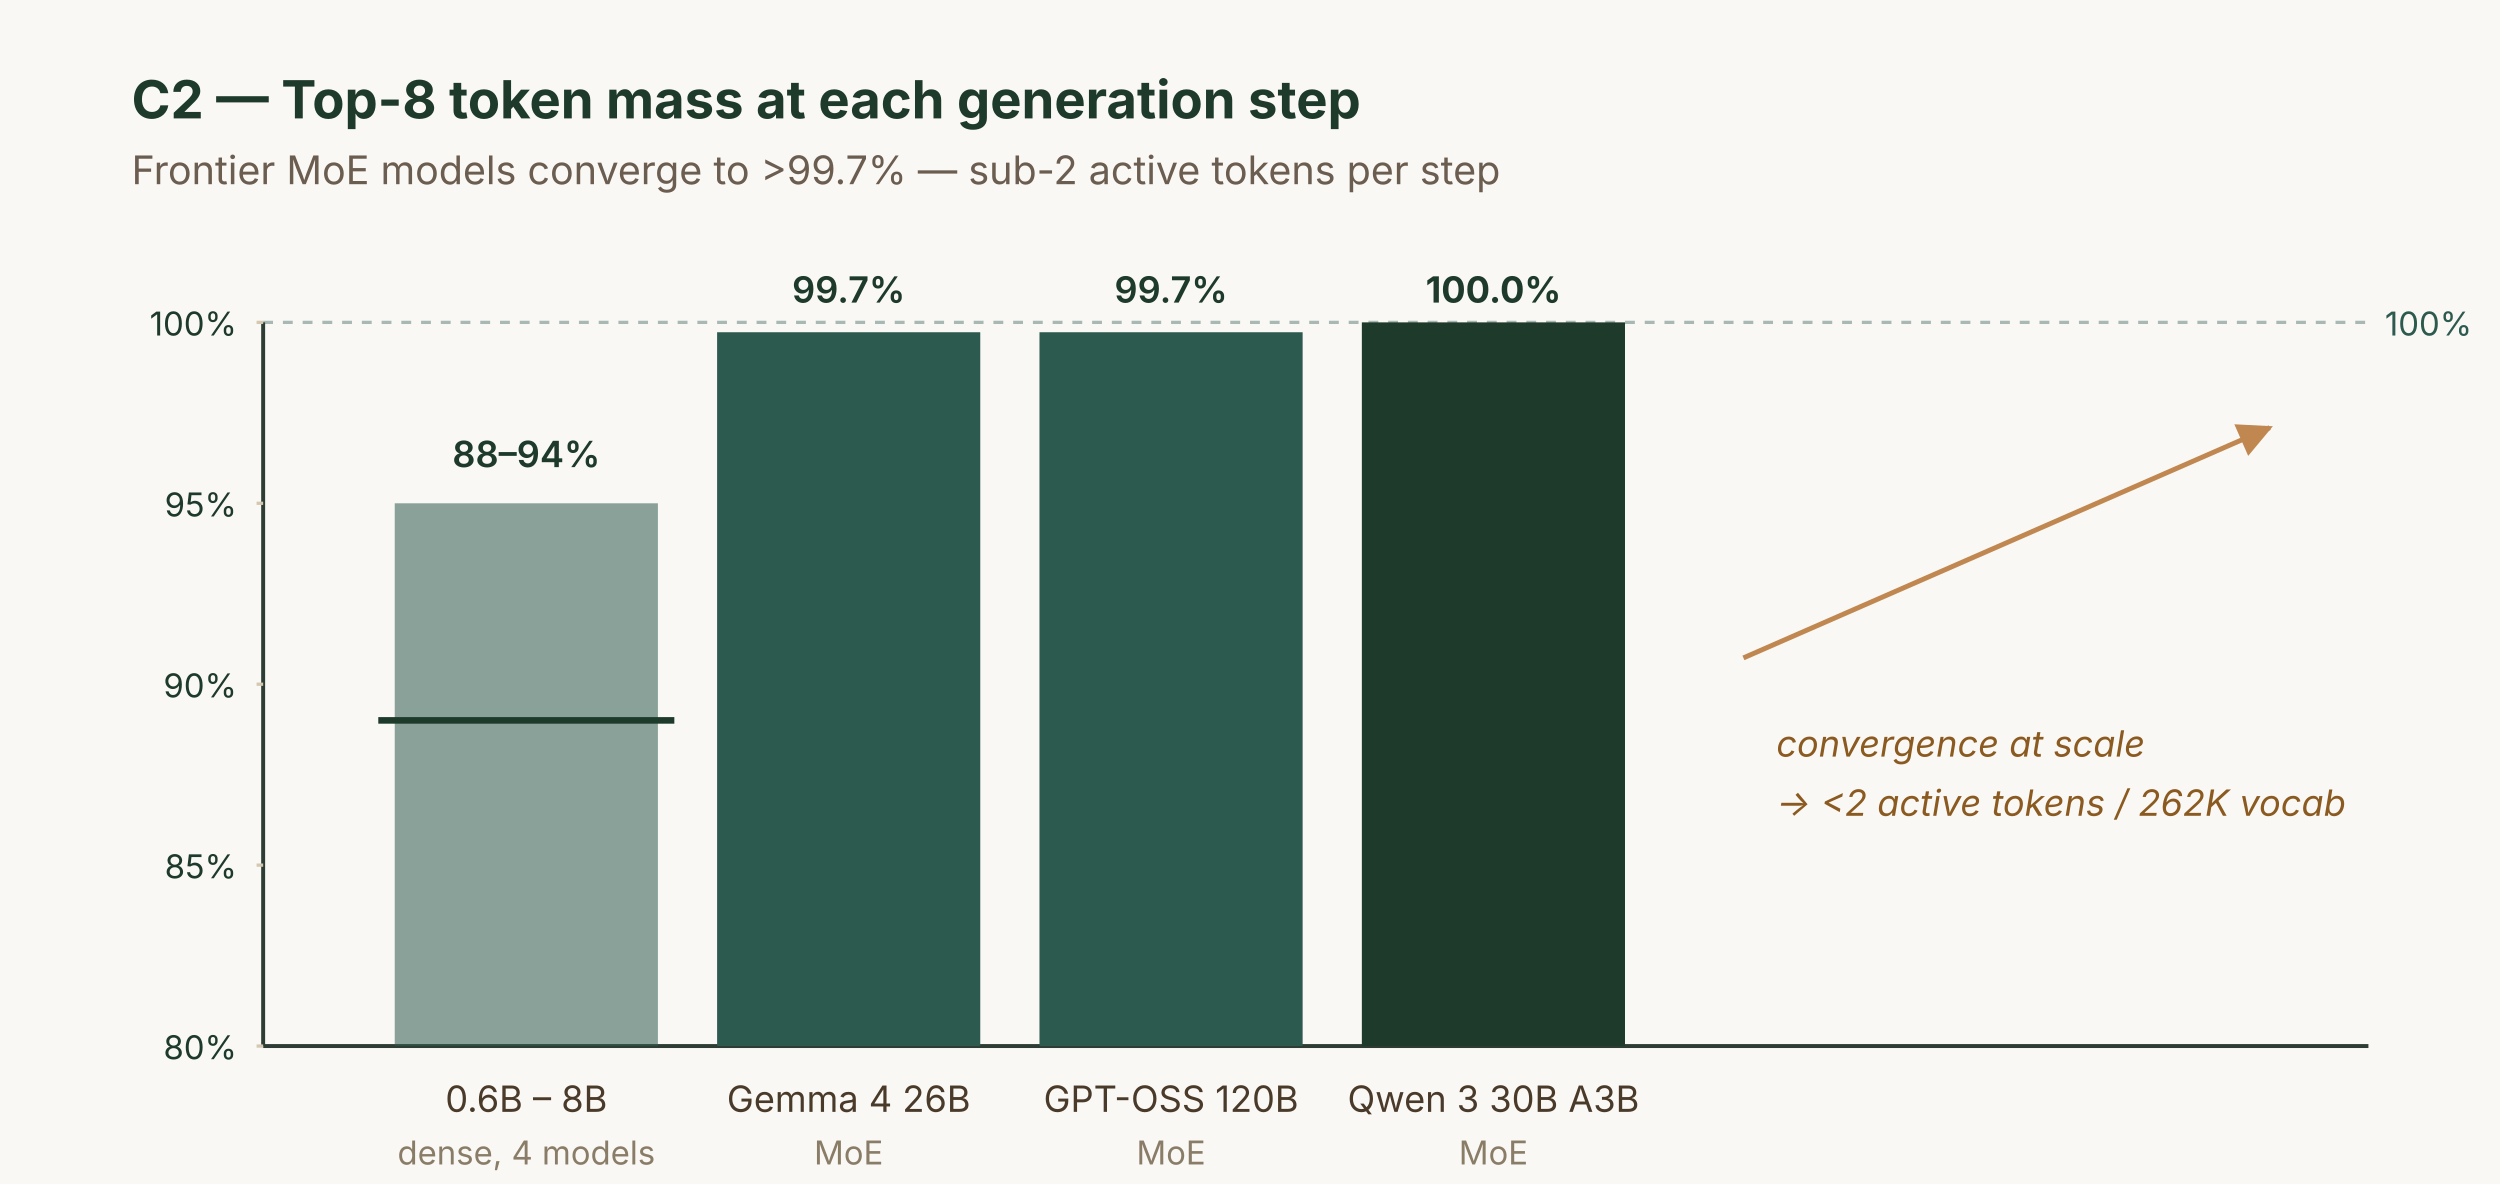
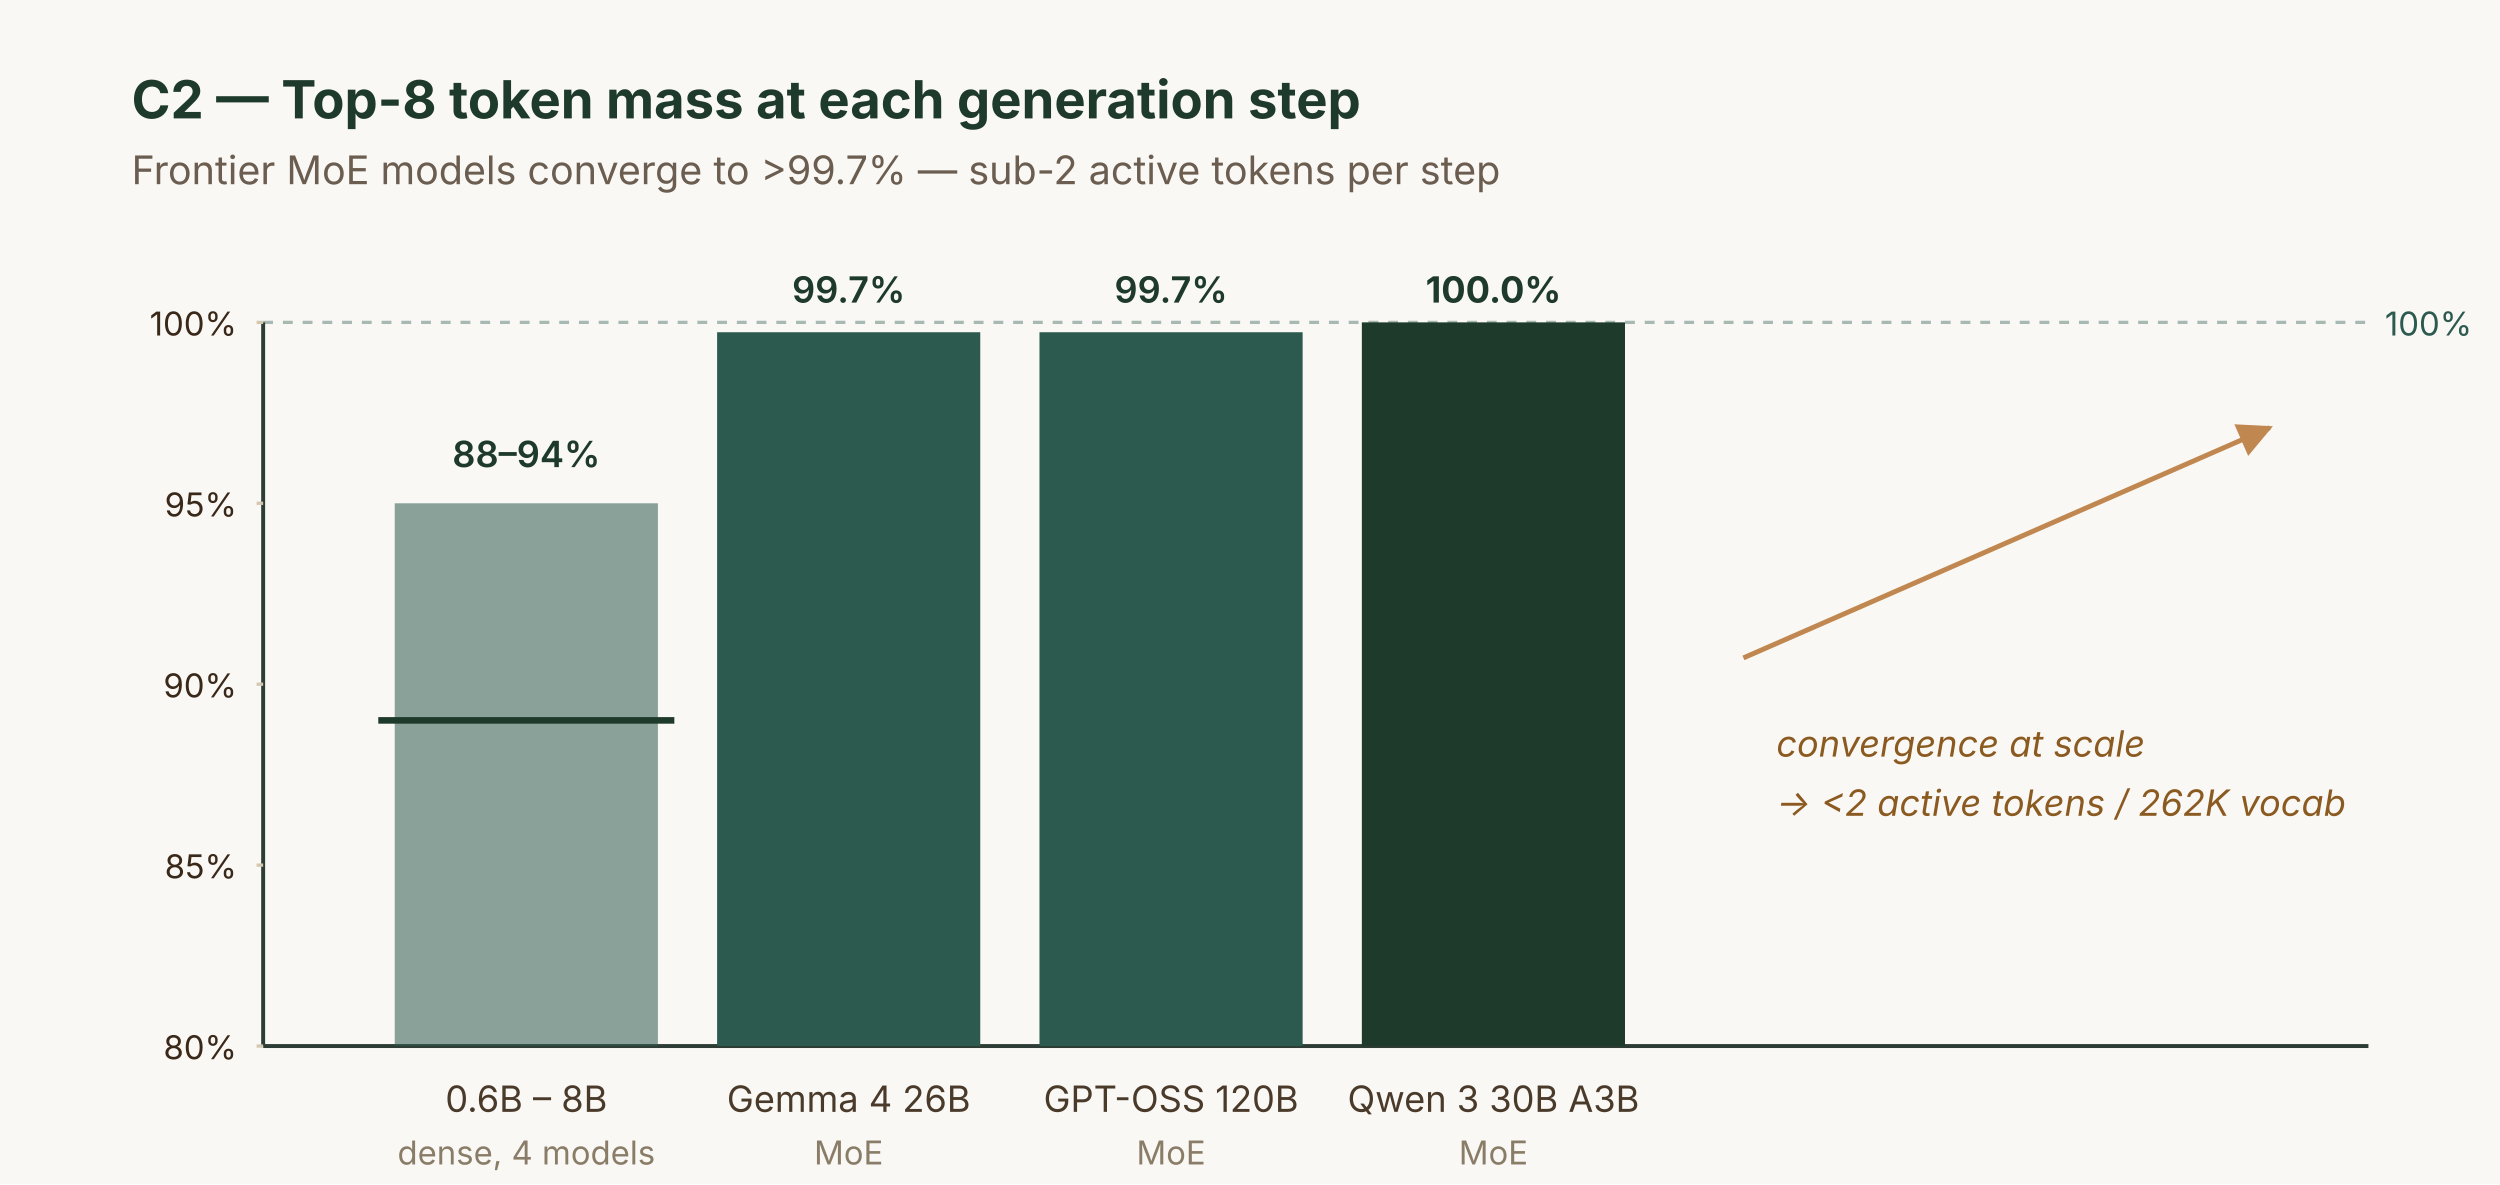
<svg xmlns="http://www.w3.org/2000/svg" viewBox="0 0 760 360" font-family="'DM Sans', -apple-system, sans-serif" role="img" aria-label="Top-8 output concentration rises from 88-94% at 0.6-8B scale to 99.7-100% at frontier MoE scale">
  <rect width="760" height="360" fill="#faf8f5" />
  <text x="40" y="36" font-size="16" font-weight="700" fill="#1e3a2b">C2 — Top-8 token mass at each generation step</text>
  <text x="40" y="56" font-size="12" fill="#6b5d4f">Frontier MoE models converge to &gt;99.7% — sub-2 active tokens per step</text>
  <line x1="80" y1="98" x2="720" y2="98" stroke="#2d5a4f" stroke-width="1" stroke-dasharray="3 3" opacity="0.4" />
  <text x="725" y="102" font-size="10" fill="#2d5a4f">100%</text>
-   <g stroke="#d4c8b0" font-size="10" fill="#1e3a2b">
+   <g stroke="#d4c8b0" font-size="10" fill="#3a2818">
    <line x1="80" y1="98" x2="80" y2="318" stroke="#2d3c34" stroke-width="1.2" />
    <line x1="80" y1="318" x2="720" y2="318" stroke="#2d3c34" stroke-width="1.2" />
    <line x1="78" y1="318" x2="80" y2="318" />
    <text stroke="none" x="72" y="322" text-anchor="end">80%</text>
    <line x1="78" y1="263" x2="80" y2="263" />
    <text stroke="none" x="72" y="267" text-anchor="end">85%</text>
    <line x1="78" y1="208" x2="80" y2="208" />
    <text stroke="none" x="72" y="212" text-anchor="end">90%</text>
    <line x1="78" y1="153" x2="80" y2="153" />
    <text stroke="none" x="72" y="157" text-anchor="end">95%</text>
    <line x1="78" y1="98" x2="80" y2="98" />
    <text stroke="none" x="72" y="102" text-anchor="end">100%</text>
  </g>
  <g font-size="11">
    <rect x="120" y="153" width="80" height="165" fill="#2d5a4f" opacity="0.55" />
    <line x1="115" y1="219" x2="205" y2="219" stroke="#1e3a2b" stroke-width="2" />
    <text x="160" y="142" text-anchor="middle" font-weight="600" fill="#1e3a2b">88–94%</text>
    <text x="160" y="338" text-anchor="middle" fill="#4a3a2a">0.6B – 8B</text>
    <text x="160" y="354" text-anchor="middle" font-size="10" fill="#8a7d68">dense, 4 models</text>
    <rect x="218" y="101" width="80" height="217" fill="#2d5a4f" />
    <text x="258" y="92" text-anchor="middle" font-weight="600" fill="#1e3a2b">99.7%</text>
    <text x="258" y="338" text-anchor="middle" fill="#4a3a2a">Gemma 4 26B</text>
    <text x="258" y="354" text-anchor="middle" font-size="10" fill="#8a7d68">MoE</text>
    <rect x="316" y="101" width="80" height="217" fill="#2d5a4f" />
    <text x="356" y="92" text-anchor="middle" font-weight="600" fill="#1e3a2b">99.7%</text>
    <text x="356" y="338" text-anchor="middle" fill="#4a3a2a">GPT-OSS 120B</text>
    <text x="356" y="354" text-anchor="middle" font-size="10" fill="#8a7d68">MoE</text>
    <rect x="414" y="98" width="80" height="220" fill="#1e3a2b" />
    <text x="454" y="92" text-anchor="middle" font-weight="700" fill="#1e3a2b">100.0%</text>
    <text x="454" y="338" text-anchor="middle" fill="#4a3a2a">Qwen 3 30B A3B</text>
    <text x="454" y="354" text-anchor="middle" font-size="10" fill="#8a7d68">MoE</text>
  </g>
  <g>
    <path d="M 530 200 L 690 130" stroke="#c08850" stroke-width="1.5" fill="none" marker-end="url(#arr)" />
    <defs>
      <marker id="arr" viewBox="0 0 10 10" refX="9" refY="5" markerWidth="7" markerHeight="7" orient="auto-start-reverse">
        <path d="M 0 0 L 10 5 L 0 10 z" fill="#c08850" />
      </marker>
    </defs>
    <text x="540" y="230" font-size="11" fill="#8a5a20" font-style="italic">convergence at scale</text>
    <text x="540" y="248" font-size="11" fill="#8a5a20" font-style="italic">→ &lt;2 active tokens / 262K vocab</text>
  </g>
</svg>
